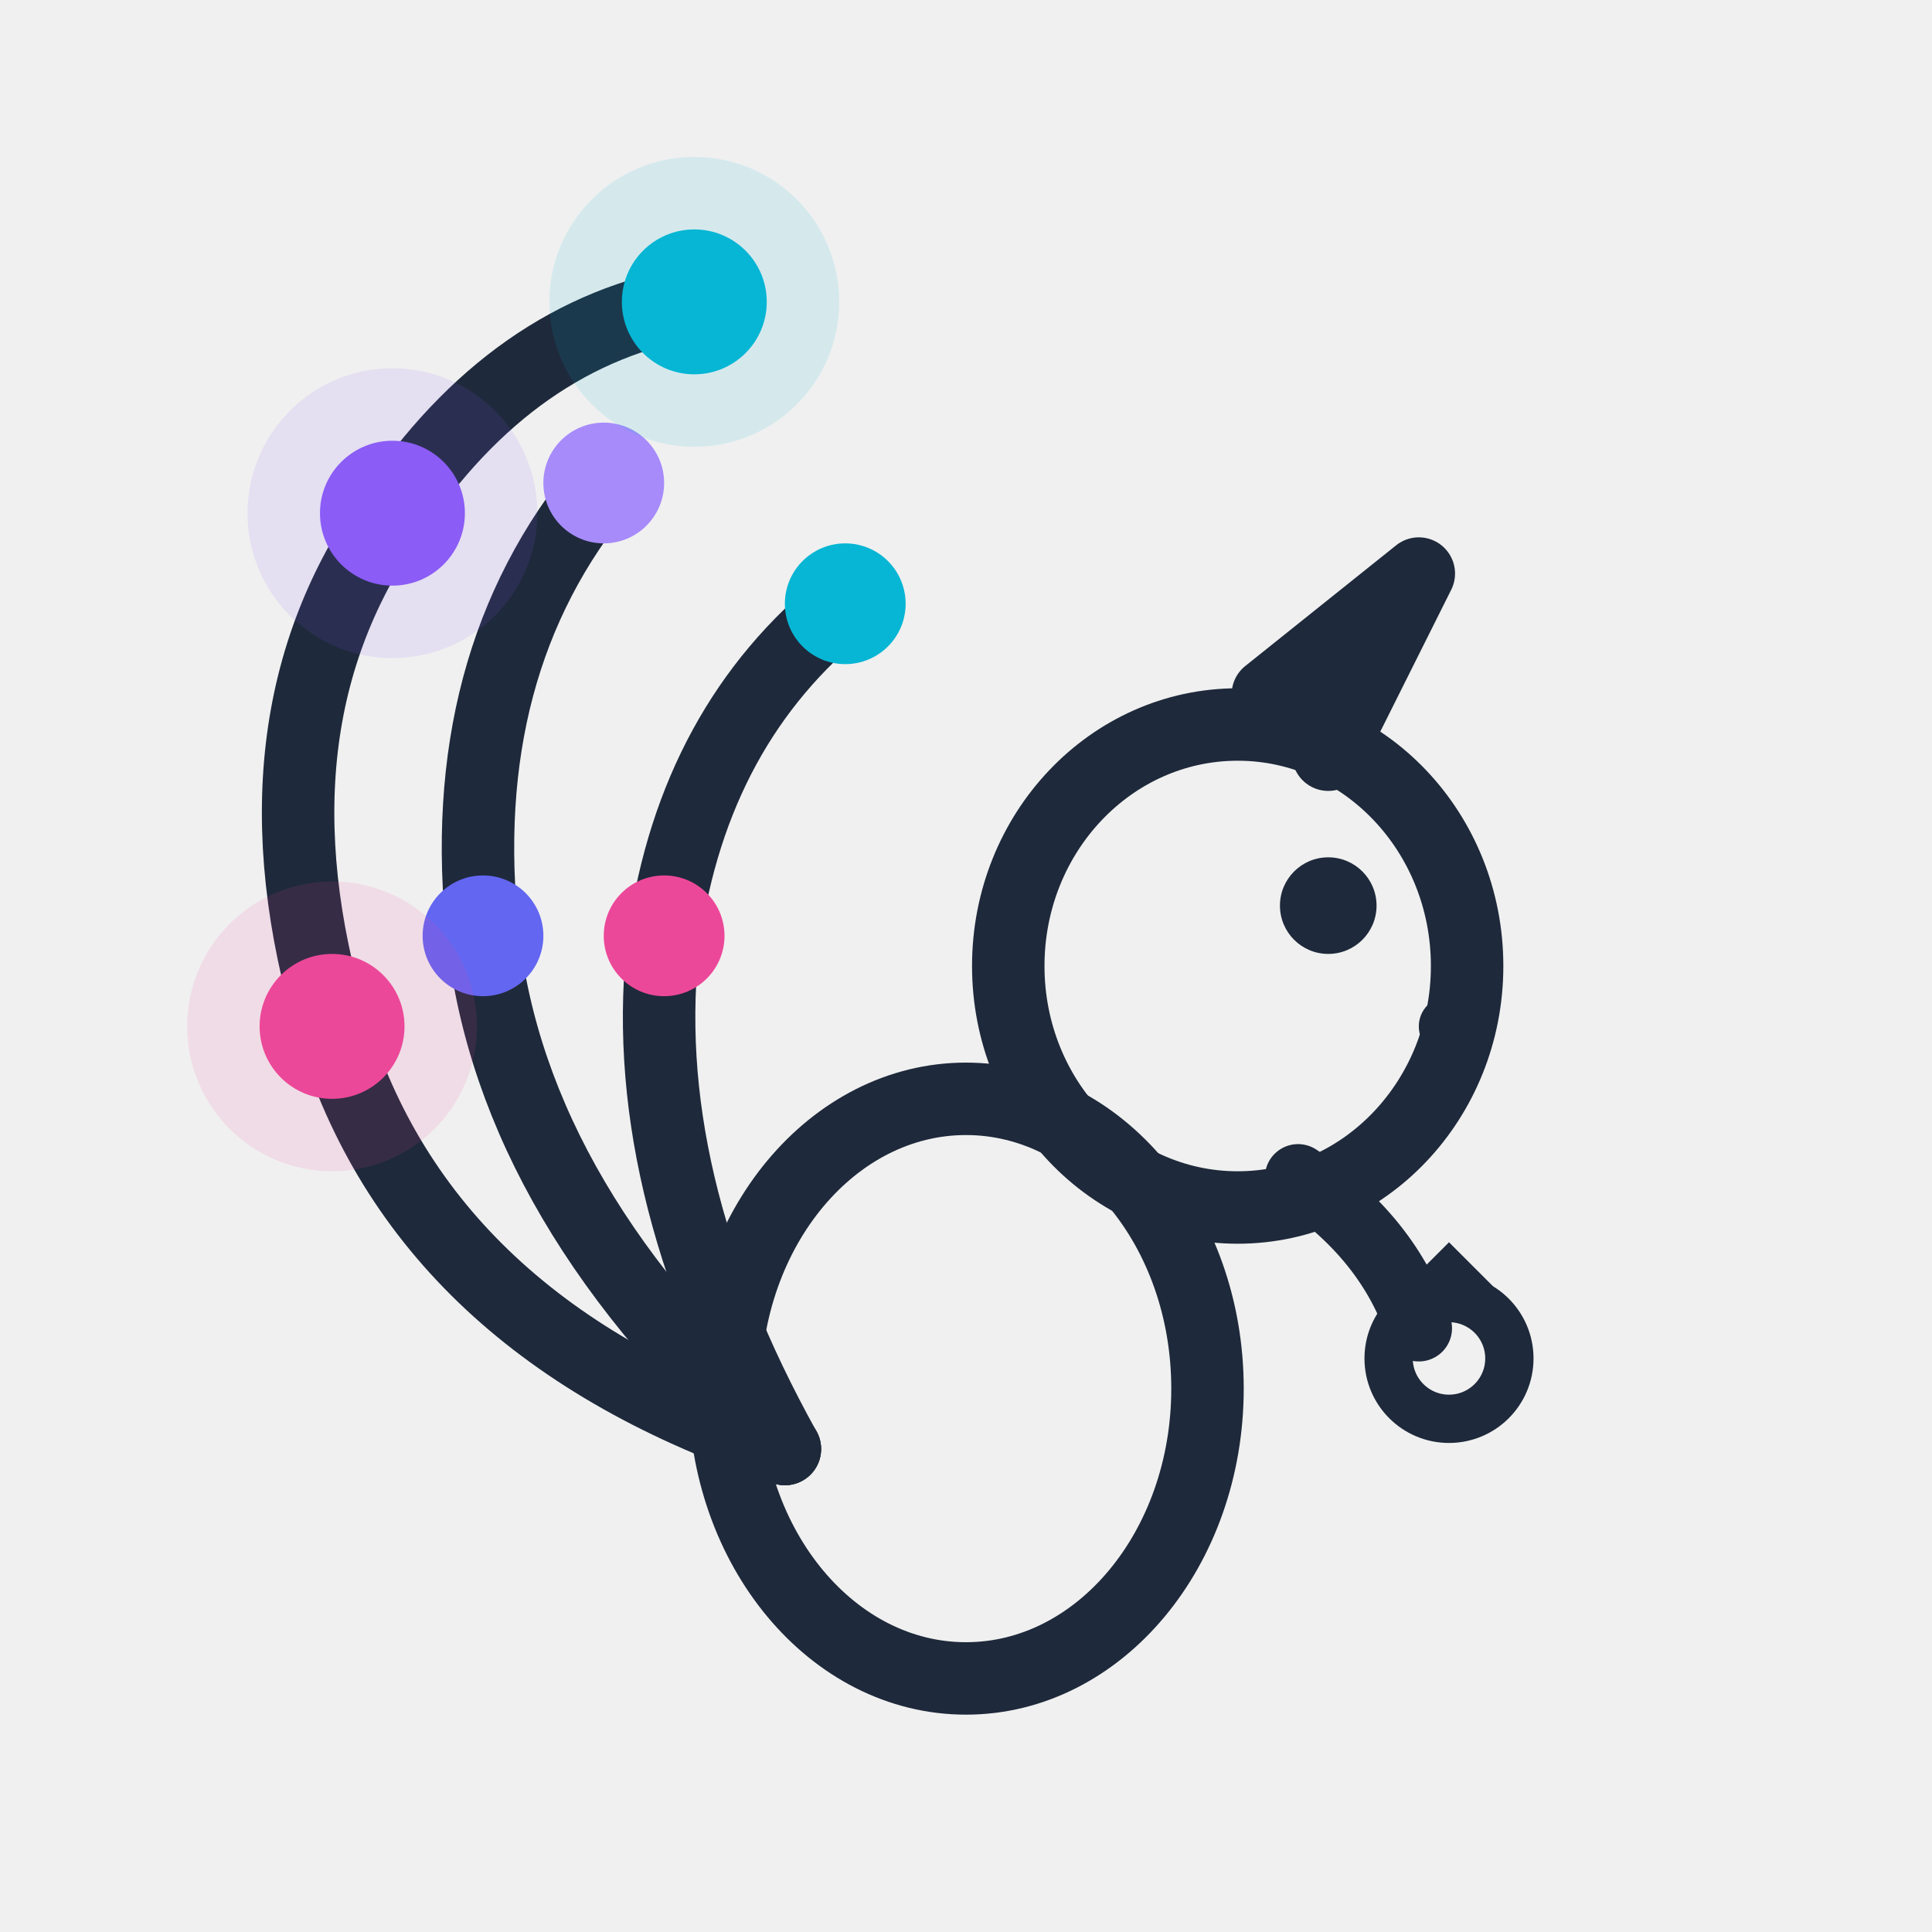
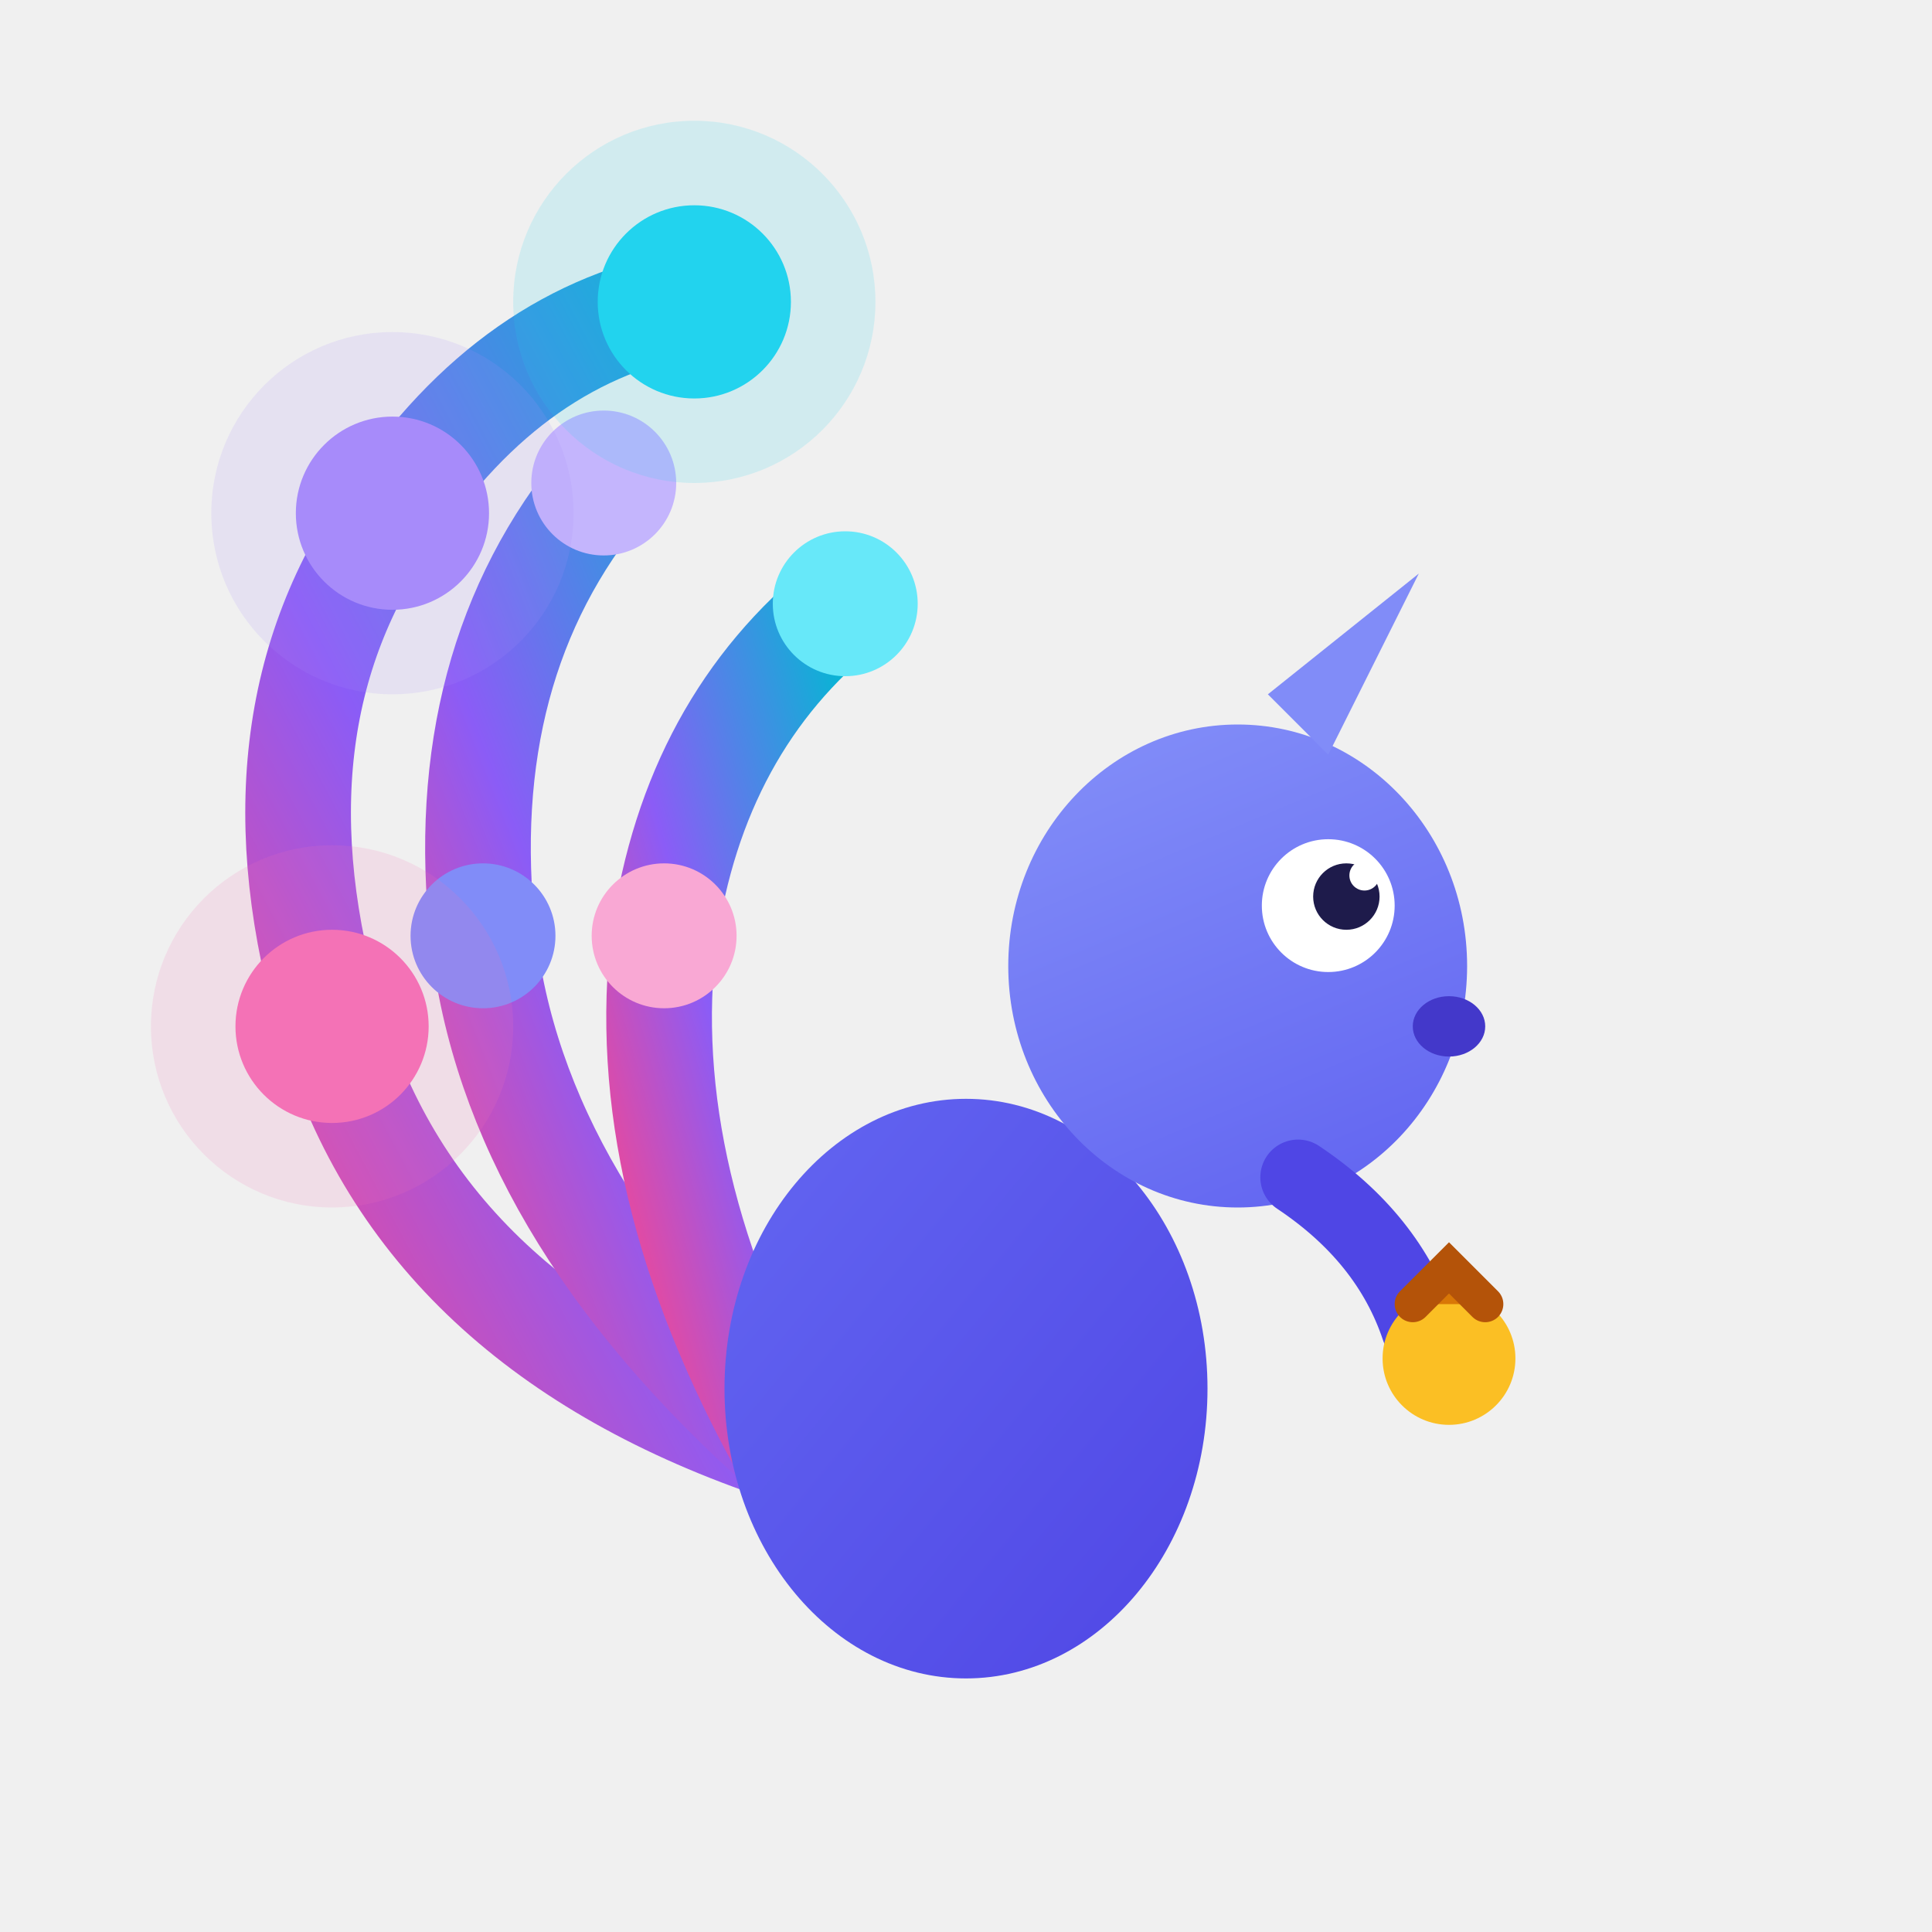
- <svg xmlns="http://www.w3.org/2000/svg" viewBox="0 0 32 32" fill="none">
+ <svg xmlns="http://www.w3.org/2000/svg" viewBox="0 0 64 64" fill="none">
  <defs>
-     <linearGradient id="nodeGrad" x1="0%" y1="0%" x2="100%" y2="100%">
-       <stop offset="0%" stop-color="#06B6D4" />
-       <stop offset="50%" stop-color="#8B5CF6" />
-       <stop offset="100%" stop-color="#EC4899" />
+     <linearGradient id="tail" x1="0.1" y1="1" x2="0.9" y2="0">
+       <stop offset="0" stop-color="#EC4899" />
+       <stop offset="0.4" stop-color="#8B5CF6" />
+       <stop offset="1" stop-color="#06B6D4" />
+     </linearGradient>
+     <linearGradient id="body" x1="0" y1="0" x2="1" y2="1">
+       <stop offset="0" stop-color="#6366F1" />
+       <stop offset="1" stop-color="#4F46E5" />
+     </linearGradient>
+     <linearGradient id="head" x1="0.3" y1="0" x2="0.7" y2="1">
+       <stop offset="0" stop-color="#818CF8" />
+       <stop offset="1" stop-color="#6366F1" />
    </linearGradient>
  </defs>
-   <path d="M13 24 Q7 22 5.5 17 Q4 12 6.5 8.5 Q8.5 5.5 11.5 5" stroke="#1E293B" stroke-width="1.2" stroke-linecap="round" fill="none" />
-   <path d="M13 24 Q8.5 20 8 15.5 Q7.5 11 10 8" stroke="#1E293B" stroke-width="1.2" stroke-linecap="round" fill="none" />
-   <path d="M13 24 Q10.5 19.5 11 15.5 Q11.5 12 14 10" stroke="#1E293B" stroke-width="1.2" stroke-linecap="round" fill="none" />
-   <circle cx="11.5" cy="5" r="1.2" fill="#06B6D4" />
-   <circle cx="6.5" cy="8.5" r="1.2" fill="#8B5CF6" />
-   <circle cx="5.5" cy="17" r="1.2" fill="#EC4899" />
-   <circle cx="10" cy="8" r="1" fill="#A78BFA" />
-   <circle cx="8" cy="15.5" r="1" fill="#6366F1" />
-   <circle cx="14" cy="10" r="1" fill="#06B6D4" />
-   <circle cx="11" cy="15.5" r="1" fill="#EC4899" />
-   <circle cx="11.5" cy="5" r="2.4" fill="#06B6D4" opacity="0.12" />
-   <circle cx="6.5" cy="8.5" r="2.4" fill="#8B5CF6" opacity="0.12" />
-   <circle cx="5.5" cy="17" r="2.4" fill="#EC4899" opacity="0.12" />
-   <ellipse cx="16" cy="23" rx="4" ry="4.8" stroke="#1E293B" stroke-width="1.2" fill="none" />
-   <ellipse cx="20.5" cy="16" rx="3.8" ry="4" stroke="#1E293B" stroke-width="1.2" fill="none" />
-   <path d="M22 12.5 L23.5 9.5 L21 11.5" stroke="#1E293B" stroke-width="1.2" stroke-linecap="round" stroke-linejoin="round" fill="none" />
-   <circle cx="22" cy="15" r="0.8" fill="#1E293B" />
-   <circle cx="24" cy="17" r="0.5" fill="#1E293B" />
-   <path d="M21.5 19.5 Q23 20.5 23.5 22" stroke="#1E293B" stroke-width="1.1" stroke-linecap="round" fill="none" />
-   <circle cx="24" cy="22.5" r="1" stroke="#1E293B" stroke-width="0.8" fill="none" />
-   <path d="M23.5 21.5 L24 21 L24.5 21.5" stroke="#1E293B" stroke-width="0.6" stroke-linecap="round" fill="none" />
+   <path d="M26 48 Q14 44 11 34 Q8 24 13 17 Q17 11 23 10" stroke="url(#tail)" stroke-width="3.5" stroke-linecap="round" fill="none" />
+   <path d="M26 48 Q17 40 16 31 Q15 22 20 16" stroke="url(#tail)" stroke-width="3.5" stroke-linecap="round" fill="none" />
+   <path d="M26 48 Q21 39 22 31 Q23 24 28 20" stroke="url(#tail)" stroke-width="3.5" stroke-linecap="round" fill="none" />
+   <circle cx="23" cy="10" r="3.2" fill="#22D3EE" />
+   <circle cx="13" cy="17" r="3.2" fill="#A78BFA" />
+   <circle cx="11" cy="34" r="3.2" fill="#F472B6" />
+   <circle cx="20" cy="16" r="2.4" fill="#C4B5FD" />
+   <circle cx="16" cy="31" r="2.4" fill="#818CF8" />
+   <circle cx="28" cy="20" r="2.4" fill="#67E8F9" />
+   <circle cx="22" cy="31" r="2.4" fill="#F9A8D4" />
+   <circle cx="23" cy="10" r="6" fill="#22D3EE" opacity="0.15" />
+   <circle cx="13" cy="17" r="6" fill="#A78BFA" opacity="0.15" />
+   <circle cx="11" cy="34" r="6" fill="#F472B6" opacity="0.15" />
+   <ellipse cx="32" cy="46" rx="8" ry="9.6" fill="url(#body)" />
+   <ellipse cx="41" cy="32" rx="7.6" ry="8" fill="url(#head)" />
+   <path d="M44 25 L47 19 L42 23" fill="#818CF8" />
+   <circle cx="44" cy="30" r="2.2" fill="white" />
+   <circle cx="44.6" cy="29.7" r="1.1" fill="#1E1B4B" />
+   <circle cx="45.2" cy="29" r="0.5" fill="white" />
+   <ellipse cx="48" cy="34" rx="1.2" ry="1" fill="#4338CA" />
+   <path d="M43 39 Q46 41 47 44" stroke="#4F46E5" stroke-width="2.5" stroke-linecap="round" fill="none" />
+   <circle cx="48" cy="45" r="2.2" fill="#FBBF24" />
+   <path d="M46.8 43.2 L48 42 L49.2 43.2" stroke="#B45309" stroke-width="1.2" stroke-linecap="round" fill="#D97706" />
</svg>
